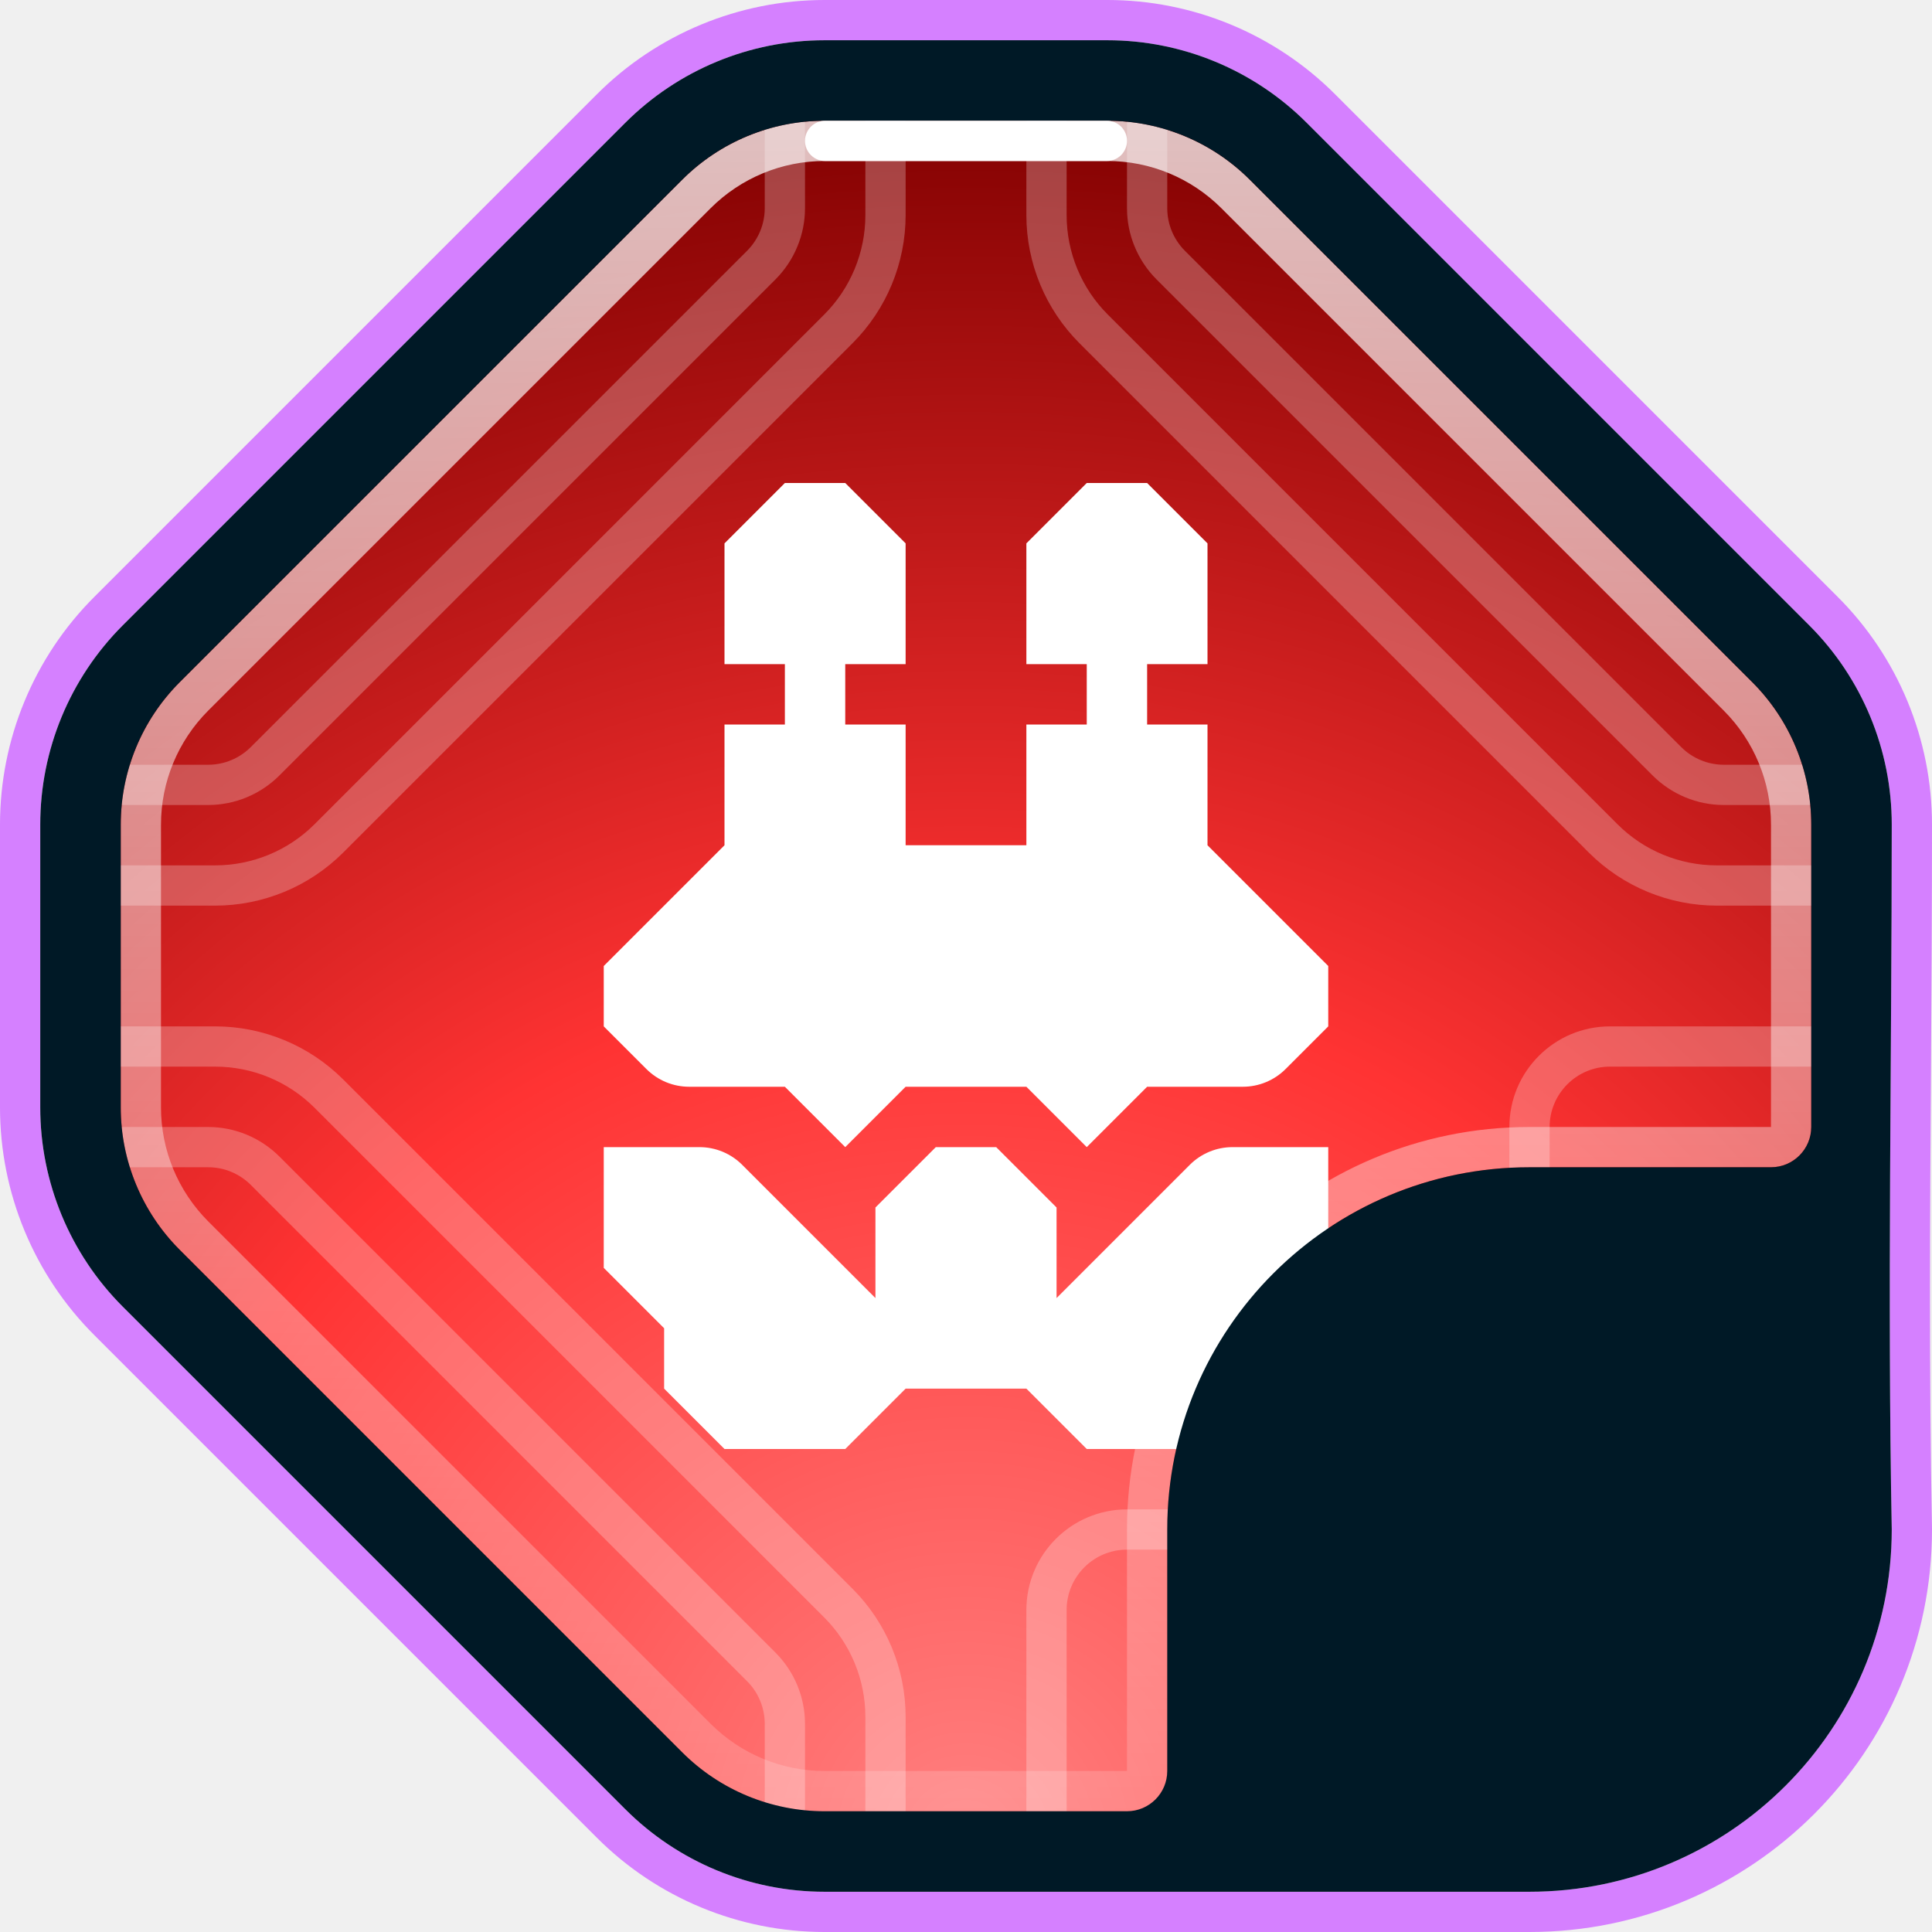
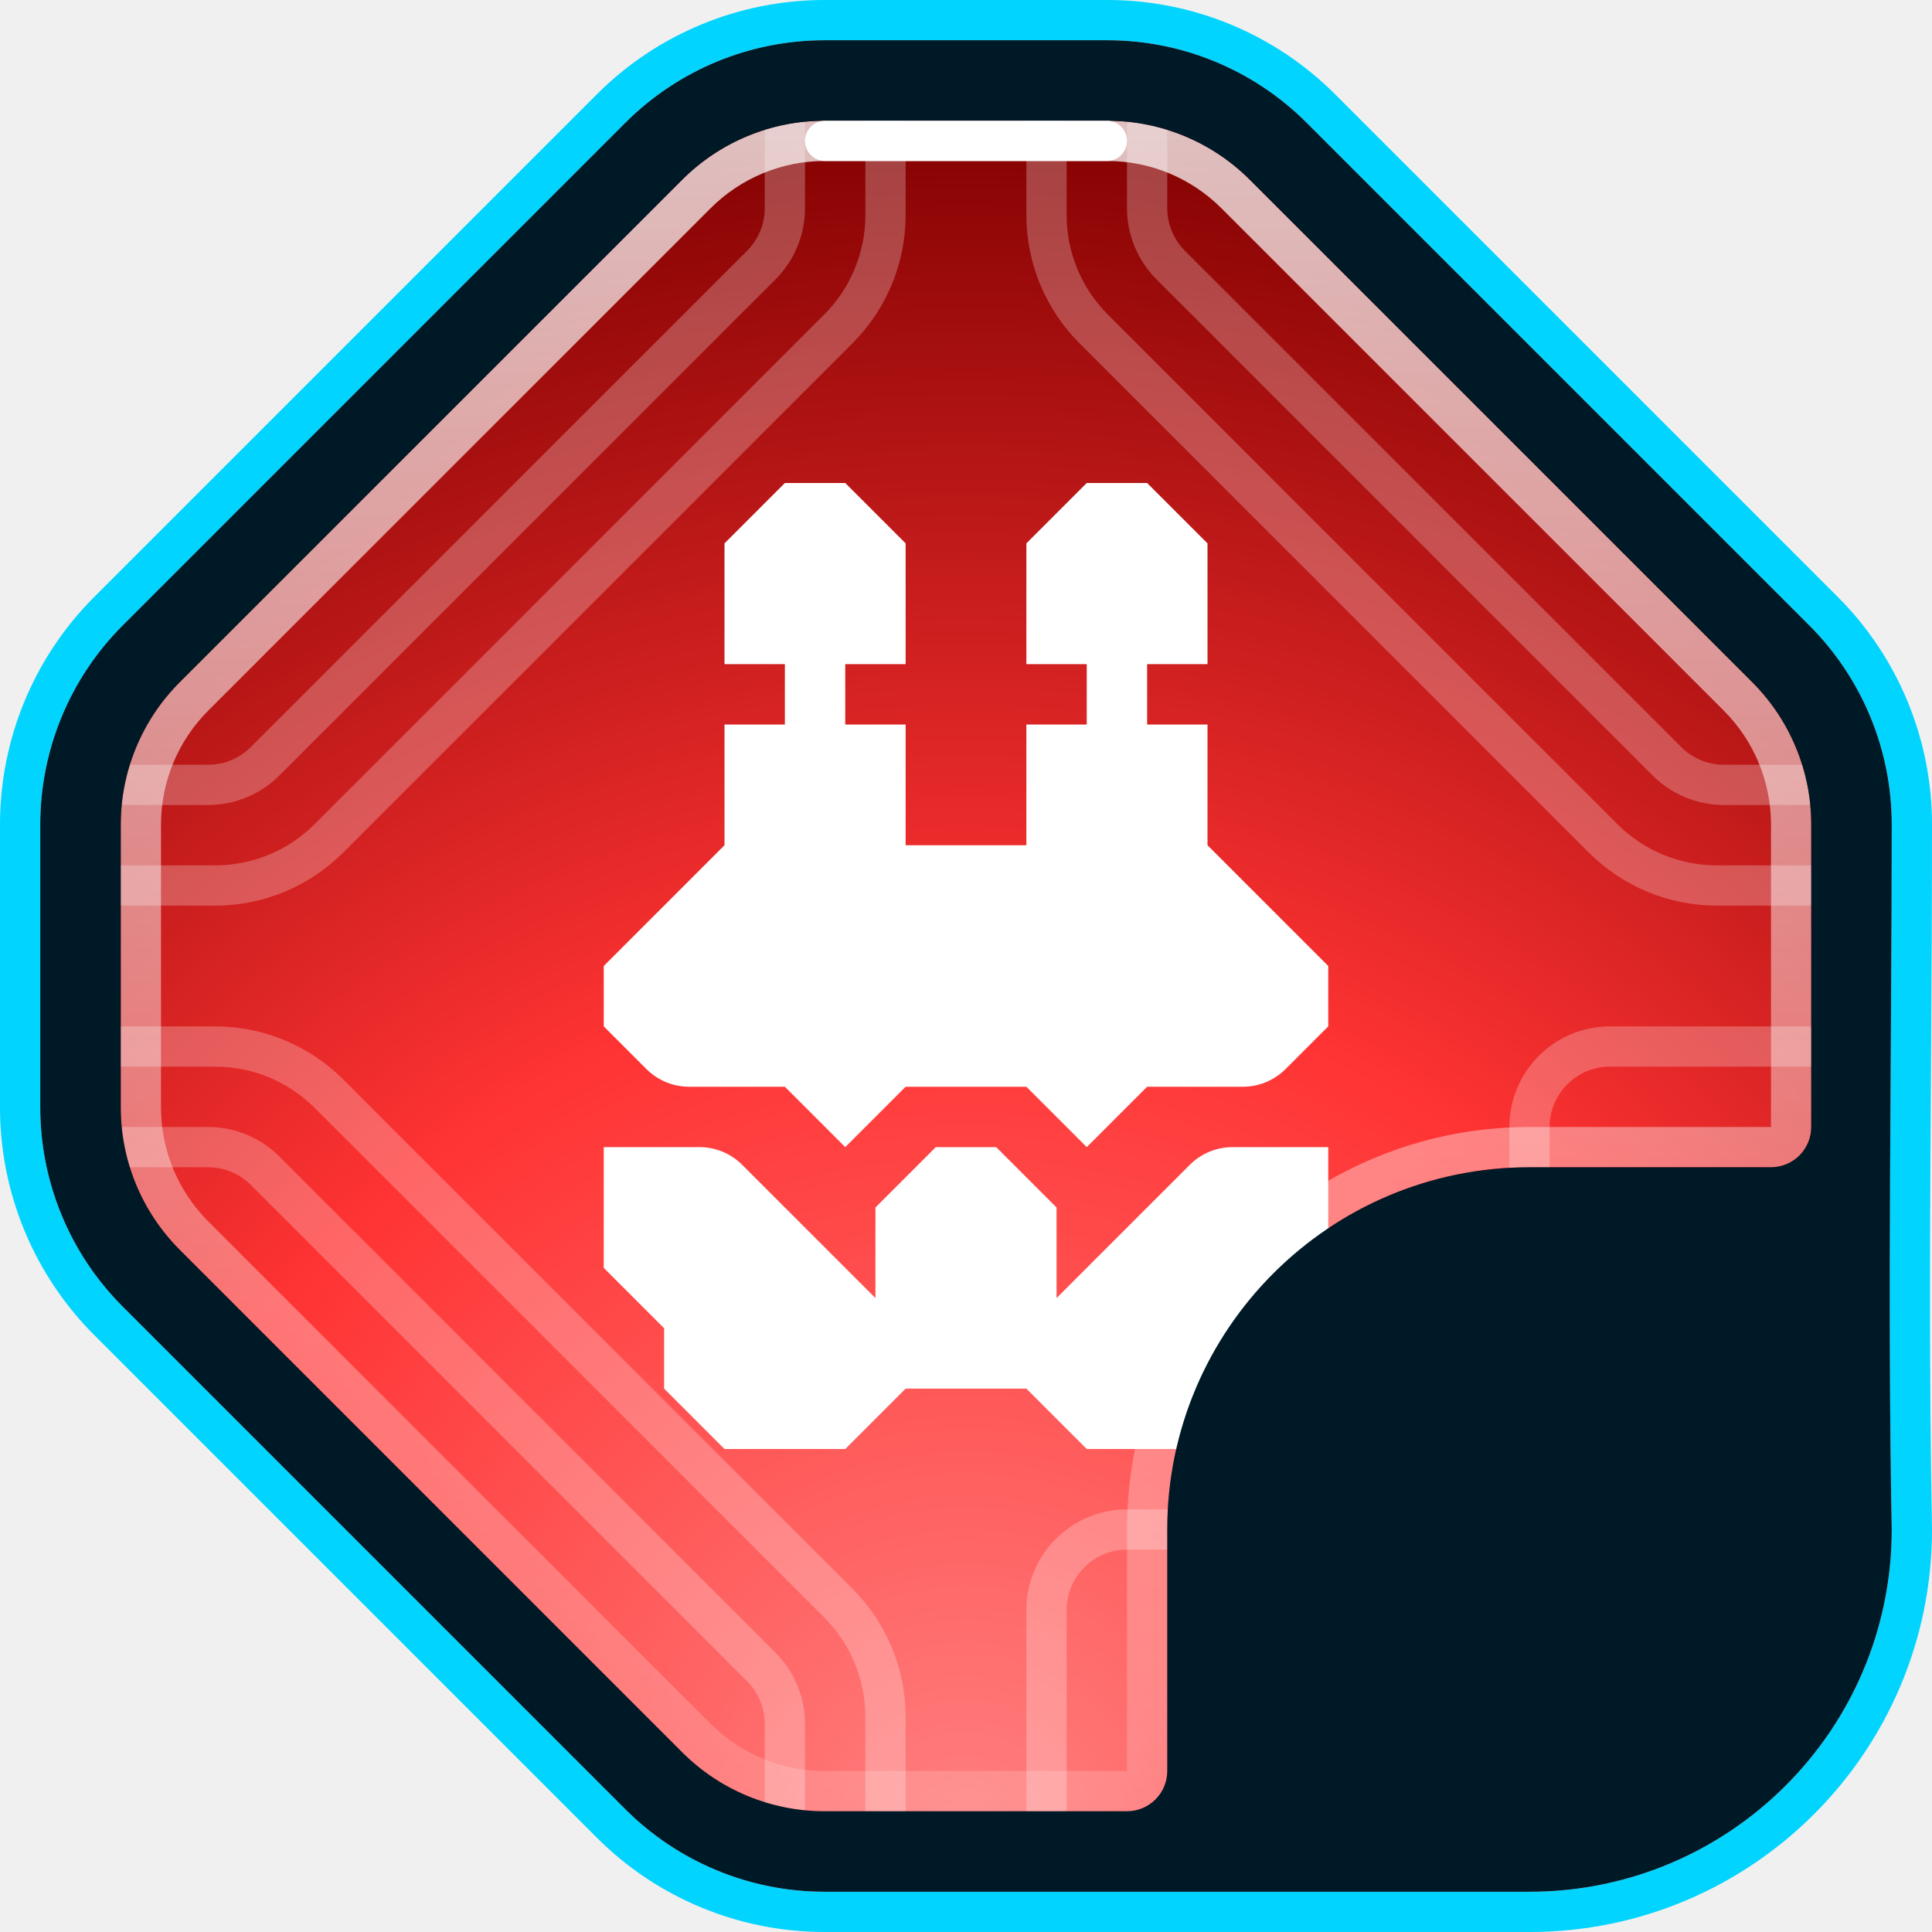
<svg xmlns="http://www.w3.org/2000/svg" width="24" height="24" viewBox="0 0 24 24" fill="none">
-   <path fill-rule="evenodd" clip-rule="evenodd" d="M24 19C24 21.761 21.761 24 19 24H10.243C9.182 24 8.164 23.579 7.414 22.828L1.172 16.586C0.421 15.836 0 14.818 0 13.757V10.243C0 9.182 0.421 8.164 1.172 7.414L7.414 1.172C8.164 0.421 9.182 0 10.243 0H13.757C14.818 0 15.836 0.421 16.586 1.172L22.828 7.414C23.579 8.164 24 9.182 24 10.243C24 11.222 23.994 12.198 23.988 13.173C23.975 15.116 23.963 17.052 24 18.991L24 19ZM23.5 19C23.463 17.055 23.475 15.108 23.488 13.161C23.494 12.188 23.5 11.215 23.5 10.243C23.5 9.314 23.131 8.424 22.475 7.768L16.232 1.525C15.576 0.869 14.686 0.5 13.757 0.5H10.243C9.314 0.5 8.424 0.869 7.768 1.525L1.525 7.768C0.869 8.424 0.5 9.314 0.5 10.243V13.757C0.5 14.686 0.869 15.576 1.525 16.232L7.768 22.475C8.424 23.131 9.314 23.5 10.243 23.5H19C21.485 23.5 23.5 21.485 23.5 19Z" fill="#D580FF" />
+   <path fill-rule="evenodd" clip-rule="evenodd" d="M24 19C24 21.761 21.761 24 19 24H10.243C9.182 24 8.164 23.579 7.414 22.828L1.172 16.586C0.421 15.836 0 14.818 0 13.757V10.243C0 9.182 0.421 8.164 1.172 7.414L7.414 1.172C8.164 0.421 9.182 0 10.243 0H13.757C14.818 0 15.836 0.421 16.586 1.172L22.828 7.414C23.579 8.164 24 9.182 24 10.243C24 11.222 23.994 12.198 23.988 13.173C23.975 15.116 23.963 17.052 24 18.991L24 19ZM23.5 19C23.463 17.055 23.475 15.108 23.488 13.161C23.494 12.188 23.5 11.215 23.5 10.243C23.5 9.314 23.131 8.424 22.475 7.768L16.232 1.525C15.576 0.869 14.686 0.5 13.757 0.5H10.243C9.314 0.5 8.424 0.869 7.768 1.525L1.525 7.768C0.869 8.424 0.5 9.314 0.5 10.243V13.757C0.5 14.686 0.869 15.576 1.525 16.232L7.768 22.475C8.424 23.131 9.314 23.5 10.243 23.5H19C21.485 23.5 23.5 21.485 23.5 19Z" fill="#00D4FF" />
  <path d="M8.121 1.879L1.879 8.121C1.316 8.684 1 9.447 1 10.243V13.757C1 14.553 1.316 15.316 1.879 15.879L8.121 22.121C8.684 22.684 9.447 23 10.243 23H13.757C14.553 23 15.316 22.684 15.879 22.121L22.121 15.879C22.684 15.316 23 14.553 23 13.757V10.243C23 9.447 22.684 8.684 22.121 8.121L15.879 1.879C15.316 1.316 14.553 1 13.757 1H10.243C9.447 1 8.684 1.316 8.121 1.879Z" fill="url(#paint0_radial_5461_32613)" />
  <path fill-rule="evenodd" clip-rule="evenodd" d="M10 1V2.586C10 2.917 9.868 3.235 9.634 3.47L3.47 9.634C3.235 9.868 2.917 10 2.586 10H1V9.5H2.586C2.785 9.5 2.975 9.421 3.116 9.28L9.28 3.116C9.421 2.975 9.5 2.785 9.5 2.586V1H10ZM14 1V2.586C14 2.917 14.132 3.235 14.366 3.47L20.53 9.634C20.765 9.868 21.083 10 21.414 10H23V9.5H21.414C21.215 9.5 21.024 9.421 20.884 9.28L14.72 3.116C14.579 2.975 14.5 2.785 14.5 2.586V1H14ZM10 21.414V23H9.5V21.414C9.5 21.215 9.421 21.024 9.28 20.884L3.116 14.72C2.975 14.579 2.785 14.5 2.586 14.5H1V14H2.586C2.917 14 3.235 14.132 3.47 14.366L9.634 20.53C9.868 20.765 10 21.083 10 21.414ZM11.25 1V2.672C11.25 3.268 11.013 3.841 10.591 4.263L4.263 10.591C3.841 11.013 3.268 11.25 2.672 11.25H1V10.75H2.672C3.136 10.75 3.581 10.566 3.909 10.237L10.237 3.909C10.566 3.581 10.75 3.136 10.75 2.672V1H11.25ZM12.75 2.672V1H13.25V2.672C13.25 3.136 13.434 3.581 13.763 3.909L20.091 10.237C20.419 10.566 20.864 10.75 21.328 10.75H23V11.25H21.328C20.732 11.25 20.159 11.013 19.737 10.591L13.409 4.263C12.987 3.841 12.75 3.268 12.75 2.672ZM11.25 23V21.328C11.25 20.732 11.013 20.159 10.591 19.737L4.263 13.409C3.841 12.987 3.268 12.75 2.672 12.75H1V13.25H2.672C3.136 13.25 3.581 13.434 3.909 13.763L10.237 20.091C10.566 20.419 10.75 20.864 10.75 21.328V23H11.25ZM12.75 20V23H13.25V20C13.25 19.586 13.586 19.25 14 19.25H15V18.75H14C13.31 18.75 12.75 19.31 12.75 20ZM20 12.75C19.31 12.75 18.75 13.31 18.75 14V15H19.25V14C19.25 13.586 19.586 13.25 20 13.25H23V12.75H20Z" fill="white" fill-opacity="0.25" />
  <path fill-rule="evenodd" clip-rule="evenodd" d="M10.243 2C9.712 2 9.204 2.211 8.828 2.586L2.586 8.828C2.211 9.204 2 9.712 2 10.243V13.757C2 14.288 2.211 14.796 2.586 15.172L8.828 21.414C9.204 21.789 9.712 22 10.243 22H14V19C14 16.239 16.239 14 19 14H22V10.243C22 9.712 21.789 9.204 21.414 8.828L15.172 2.586C14.796 2.211 14.288 2 13.757 2H10.243ZM10.243 1.5C9.58 1.5 8.944 1.763 8.475 2.232L2.232 8.475C1.763 8.944 1.5 9.58 1.5 10.243V13.757C1.5 14.42 1.763 15.056 2.232 15.525L8.475 21.768C8.944 22.237 9.58 22.5 10.243 22.5H14C14.276 22.5 14.5 22.276 14.5 22V19C14.5 16.515 16.515 14.5 19 14.5H22C22.276 14.5 22.5 14.276 22.5 14V10.243C22.5 9.58 22.237 8.944 21.768 8.475L15.525 2.232C15.056 1.763 14.42 1.5 13.757 1.5H10.243Z" fill="url(#paint1_linear_5461_32613)" />
  <path d="M15 10.5L16.5 12V12.75L15.97 13.28C15.829 13.421 15.638 13.5 15.439 13.5H14.25L13.5 14.25L12.75 13.5H11.25L10.5 14.25L9.75 13.5H8.561C8.362 13.5 8.171 13.421 8.03 13.28L7.5 12.75V12L9 10.5V9H9.75V8.25H9V6.75L9.75 6H10.5L11.25 6.75V8.25H10.5V9H11.25V10.5H12.75V9H13.5V8.25H12.75V6.75L13.5 6H14.25L15 6.75V8.25H14.25V9H15V10.5Z" fill="white" />
  <path d="M7.5 14.25V15.75L8.25 16.5V17.25L9 18H10.5L11.25 17.25H12.75L13.5 18H15L15.75 17.25V16.5L16.5 15.824V14.25H15.311C15.112 14.25 14.921 14.329 14.78 14.47L13.125 16.125V15L12.375 14.25H11.625L10.875 15V16.125L9.22 14.47C9.079 14.329 8.888 14.25 8.689 14.25H7.5Z" fill="white" />
  <path fill-rule="evenodd" clip-rule="evenodd" d="M10.243 23.5C9.314 23.5 8.424 23.131 7.768 22.475L1.525 16.232C0.869 15.576 0.5 14.686 0.5 13.757V10.243C0.5 9.314 0.869 8.424 1.525 7.768L7.768 1.525C8.424 0.869 9.314 0.5 10.243 0.5H13.757C14.686 0.5 15.576 0.869 16.232 1.525L22.475 7.768C23.131 8.424 23.5 9.314 23.5 10.243C23.5 13.161 23.445 16.083 23.5 19C23.5 21.485 21.485 23.5 19 23.5C15.979 23.5 13.28 23.5 10.243 23.5ZM8.475 2.232C8.944 1.763 9.58 1.5 10.243 1.5H13.757C14.42 1.5 15.056 1.763 15.525 2.232L21.768 8.475C22.237 8.944 22.5 9.58 22.5 10.243V14C22.5 14.276 22.276 14.5 22 14.5H19C16.515 14.5 14.5 16.515 14.5 19V22C14.5 22.276 14.276 22.5 14 22.5H10.243C9.58 22.5 8.944 22.237 8.475 21.768L2.232 15.525C1.763 15.056 1.5 14.42 1.5 13.757V10.243C1.5 9.58 1.763 8.944 2.232 8.475L8.475 2.232Z" fill="#001926" />
  <rect x="10" y="1.5" width="4" height="0.5" rx="0.25" fill="white" />
  <defs>
    <radialGradient id="paint0_radial_5461_32613" cx="0" cy="0" r="1" gradientUnits="userSpaceOnUse" gradientTransform="translate(12 23) rotate(-90) scale(22)">
      <stop stop-color="#FF8080" />
      <stop offset="0.496" stop-color="#FF3333" />
      <stop offset="1" stop-color="#800000" />
    </radialGradient>
    <linearGradient id="paint1_linear_5461_32613" x1="12" y1="1.5" x2="12" y2="22.5" gradientUnits="userSpaceOnUse">
      <stop stop-color="white" stop-opacity="0.75" />
      <stop offset="1" stop-color="white" stop-opacity="0.15" />
    </linearGradient>
  </defs>
</svg>
